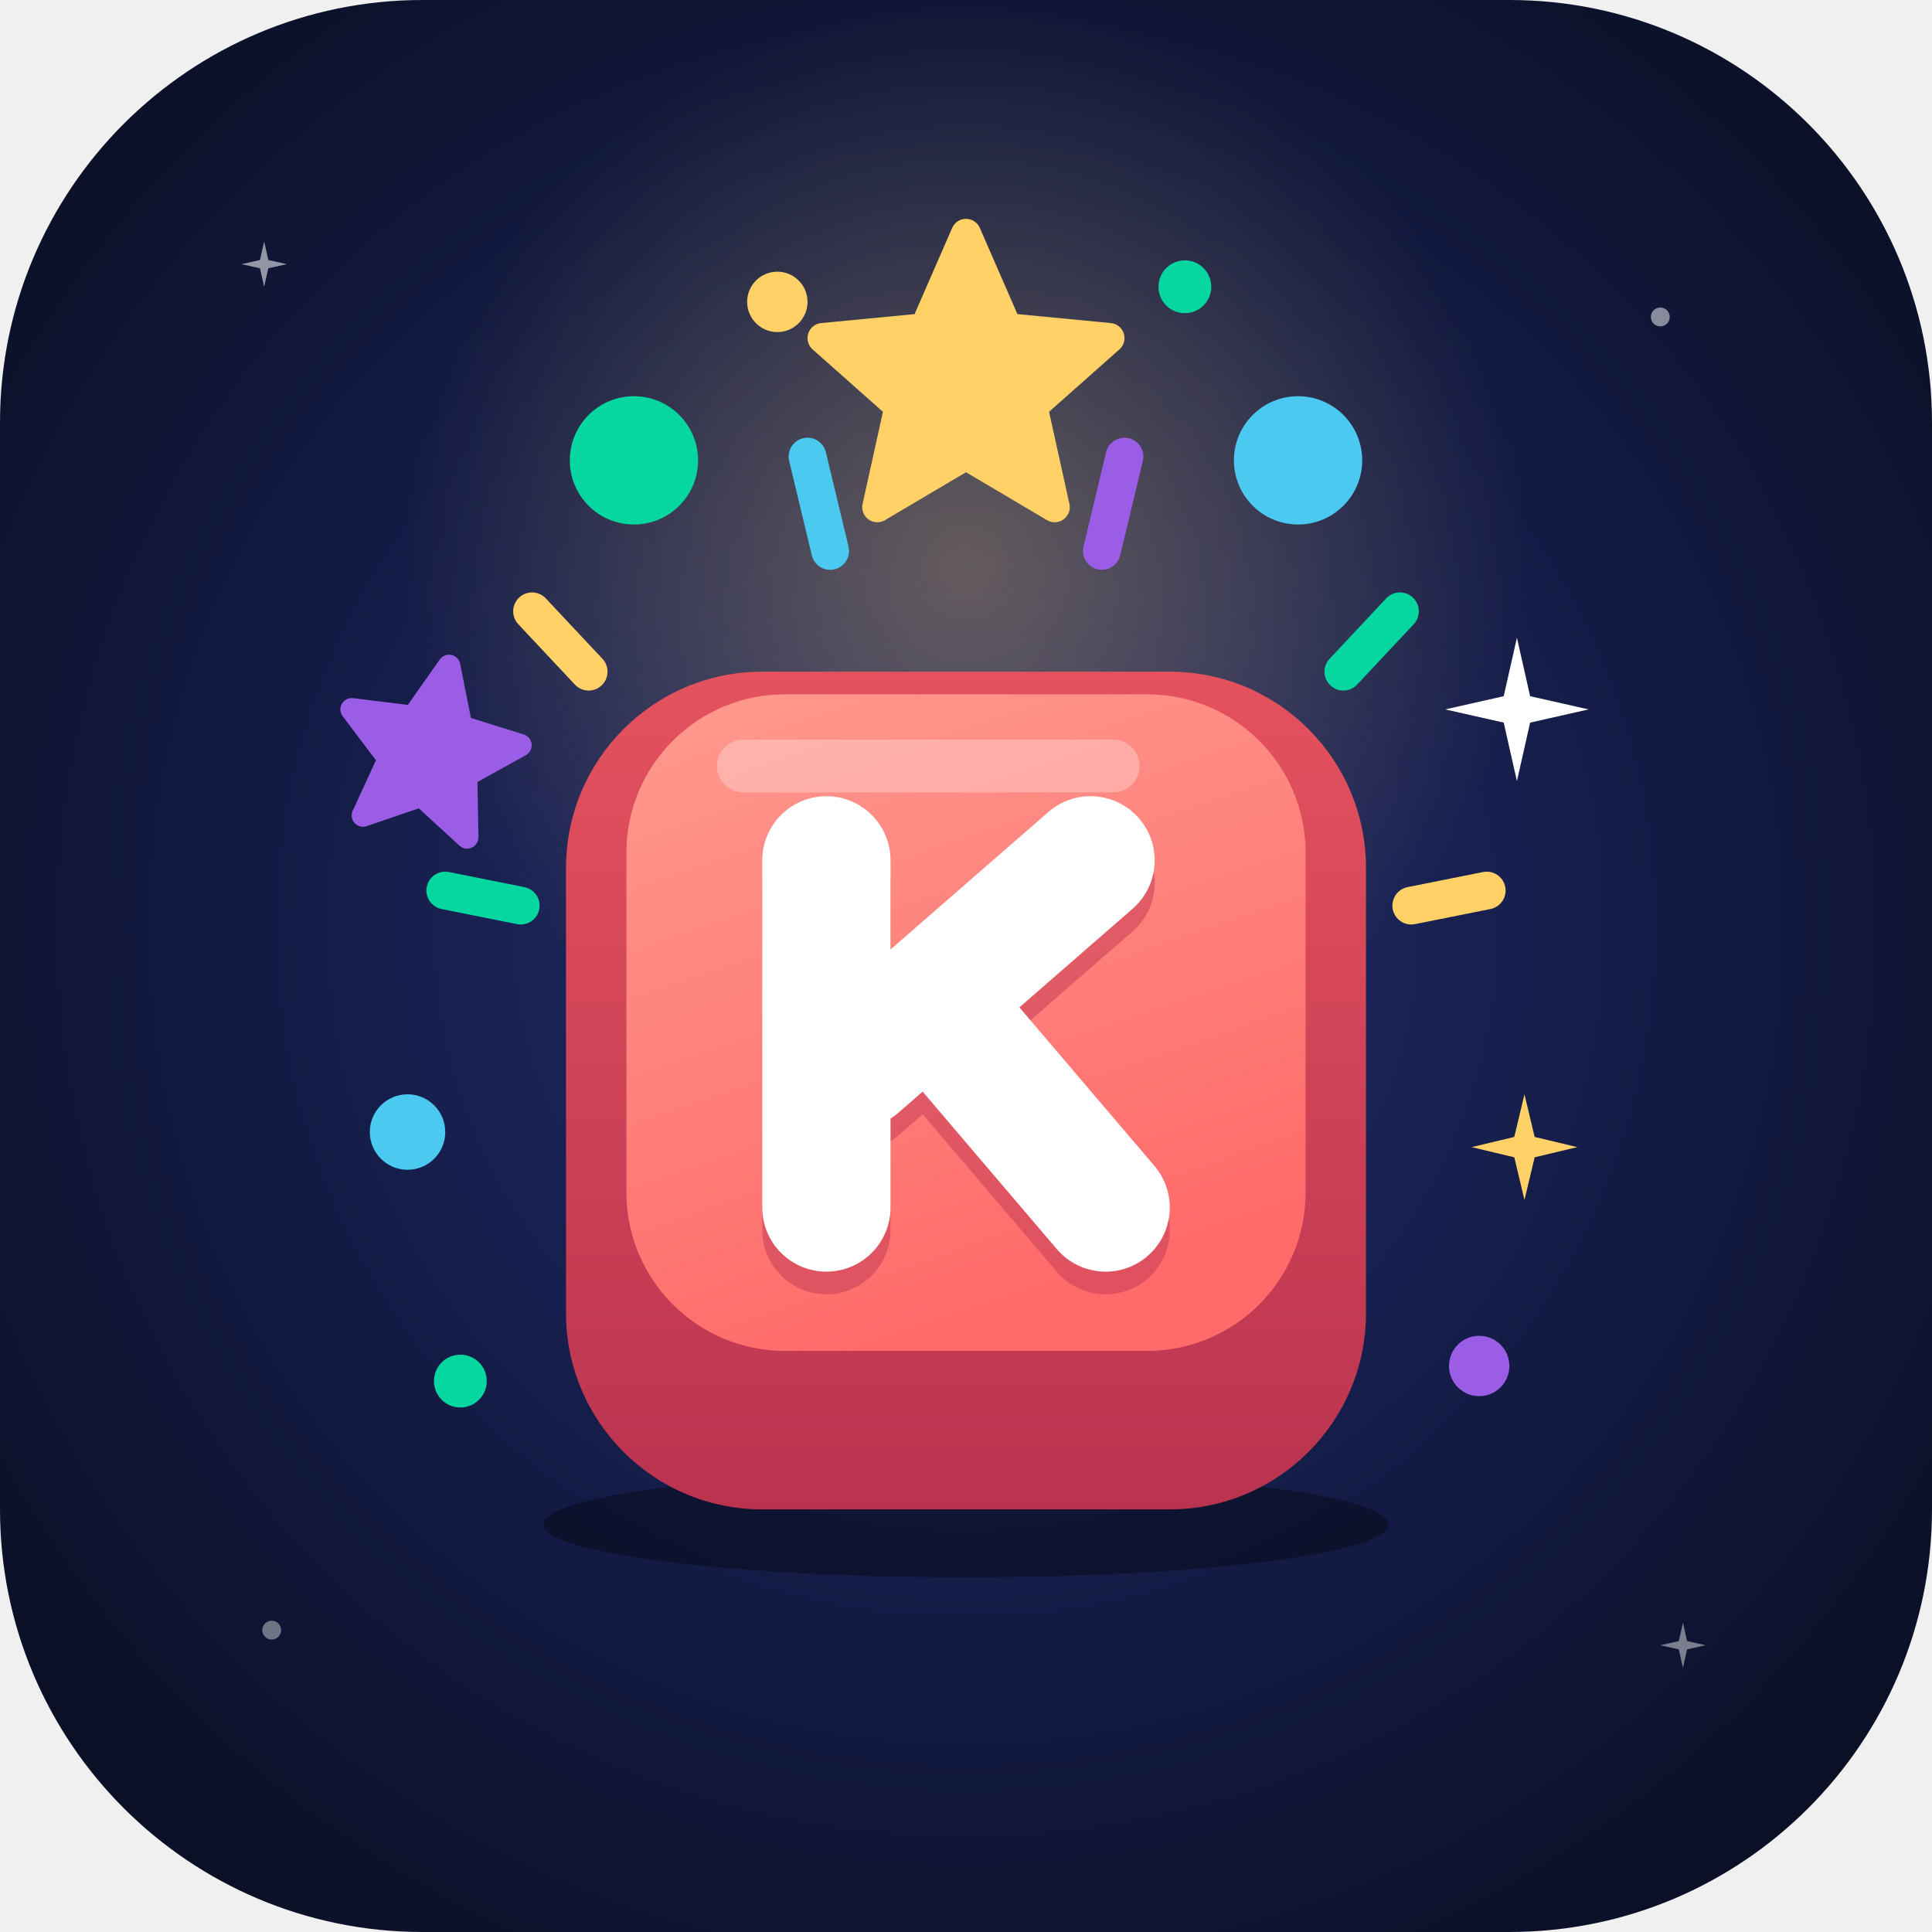
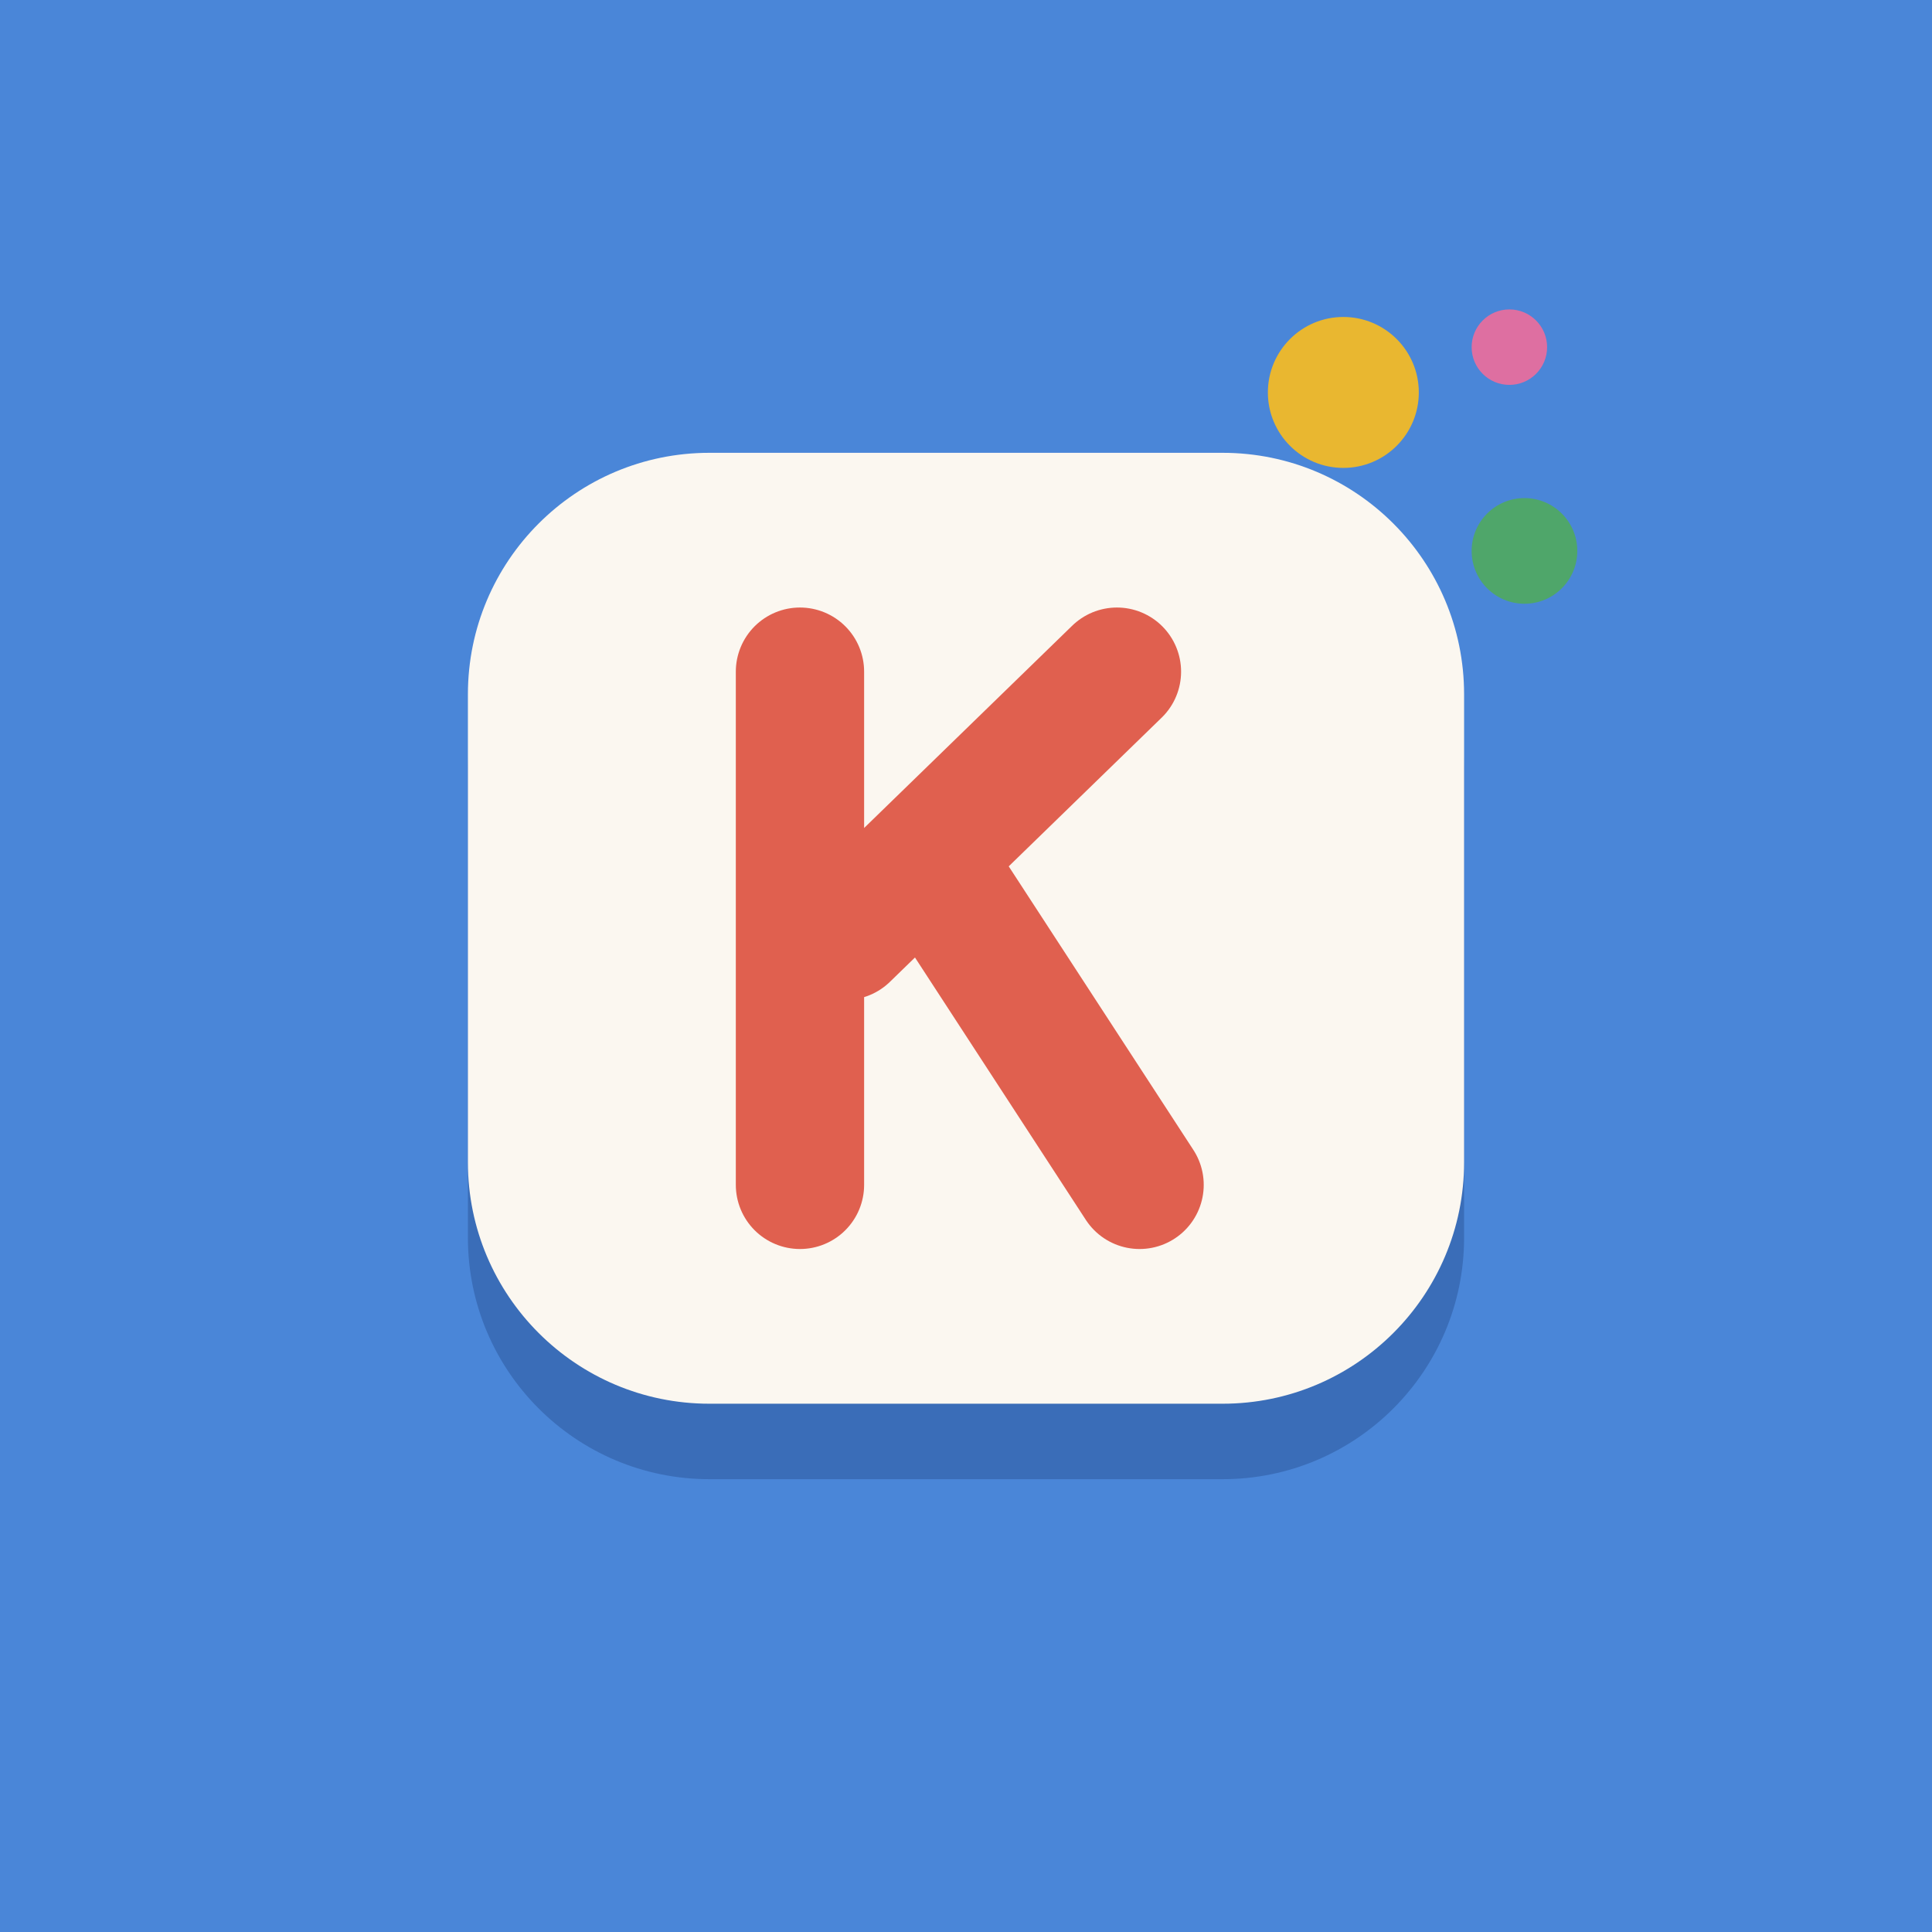
<svg xmlns="http://www.w3.org/2000/svg" viewBox="0 0 512 512" width="512" height="512">
-   <defs>
-     <radialGradient id="sky" cx="50%" cy="48%" r="62%">
-       <stop offset="0" stop-color="#232d6e" />
-       <stop offset="0.62" stop-color="#121a42" />
-       <stop offset="1" stop-color="#0b1026" />
-     </radialGradient>
-     <linearGradient id="capSide" x1="0" y1="0" x2="0" y2="1">
-       <stop offset="0" stop-color="#e5525e" />
-       <stop offset="1" stop-color="#b9334f" />
-     </linearGradient>
-     <linearGradient id="capTop" x1="0" y1="0" x2="0.35" y2="1">
-       <stop offset="0" stop-color="#ff9a8f" />
-       <stop offset="1" stop-color="#ff6b6b" />
-     </linearGradient>
-     <radialGradient id="glow" cx="50%" cy="50%" r="50%">
-       <stop offset="0" stop-color="#ffd166" stop-opacity="0.32" />
-       <stop offset="1" stop-color="#ffd166" stop-opacity="0" />
-     </radialGradient>
-   </defs>
-   <rect width="512" height="512" rx="112" fill="url(#sky)" />
-   <path d="M70 64L71.1 68.9L76 70L71.1 71.1L70 76L68.9 71.1L64 70L68.9 68.9Z" fill="#ffffff" opacity="0.55" />
-   <path d="M446 430L447.1 434.9L452 436L447.1 437.1L446 442L444.9 437.1L440 436L444.9 434.9Z" fill="#ffffff" opacity="0.45" />
-   <circle cx="440" cy="84" r="2.5" fill="#ffffff" opacity="0.5" />
-   <circle cx="72" cy="432" r="2.5" fill="#ffffff" opacity="0.4" />
-   <circle cx="256" cy="150" r="150" fill="url(#glow)" />
-   <g stroke-linecap="round" fill="none" stroke-width="10">
-     <path d="M220 146 214 121" stroke="#4cc9f0" />
-     <path d="M292 146 298 121" stroke="#9b5de5" />
-     <path d="M156 178 141 162" stroke="#ffd166" />
-     <path d="M356 178 371 162" stroke="#06d6a0" />
-     <path d="M138 240 118 236" stroke="#06d6a0" />
-     <path d="M374 240 394 236" stroke="#ffd166" />
-   </g>
-   <path d="M256 62L266.9 87L294 89.6L273.6 107.7L279.5 134.4L256 120.5L232.5 134.4L238.4 107.7L218 89.6L245.1 87Z" fill="#ffd166" stroke="#ffd166" stroke-width="8" stroke-linejoin="round" />
-   <circle cx="168" cy="122" r="17" fill="#06d6a0" />
-   <circle cx="344" cy="122" r="17" fill="#4cc9f0" />
-   <circle cx="206" cy="80" r="8" fill="#ffd166" />
-   <circle cx="314" cy="76" r="7" fill="#06d6a0" />
-   <path d="M119 176.5L122.2 192.6L137.9 197.5L123.5 205.5L123.8 221.9L111.7 210.8L96.2 216.1L103.1 201.1L93.2 188L109.5 190Z" fill="#9b5de5" stroke="#9b5de5" stroke-width="6" stroke-linejoin="round" />
-   <path d="M402 169L405.5 184.5L421 188L405.5 191.5L402 207L398.5 191.5L383 188L398.5 184.5Z" fill="#ffffff" />
-   <path d="M404 290L406.7 301.3L418 304L406.7 306.7L404 318L401.3 306.7L390 304L401.3 301.3Z" fill="#ffd166" />
-   <circle cx="108" cy="300" r="10" fill="#4cc9f0" />
-   <circle cx="392" cy="362" r="8" fill="#9b5de5" />
-   <circle cx="122" cy="366" r="7" fill="#06d6a0" />
-   <ellipse cx="256" cy="404" rx="112" ry="14" fill="#000000" opacity="0.35" />
-   <rect x="150" y="178" width="212" height="222" rx="52" fill="url(#capSide)" />
-   <rect x="166" y="184" width="180" height="174" rx="42" fill="url(#capTop)" />
-   <rect x="190" y="196" width="112" height="14" rx="7" fill="#ffffff" opacity="0.28" />
-   <g fill="none" stroke-linecap="round" stroke-linejoin="round" stroke-width="34">
-     <path d="M219 228V320M289 228 227 282M247 266 293 320" stroke="#c63c55" opacity="0.55" transform="translate(0 6)" />
-     <path d="M219 228V320M289 228 227 282M247 266 293 320" stroke="#ffffff" />
-   </g>
+   <rect width="512" height="512" fill="#4A86D8" />
+   <rect x="124" y="140" width="264" height="252" rx="64" fill="#3A6DB8" />
+   <rect x="124" y="120" width="264" height="252" rx="64" fill="#FBF7F0" />
+   <path d="M212 178v136M296 178l-72 70M246 228l56 86" fill="none" stroke="#E0604F" stroke-width="34" stroke-linecap="round" stroke-linejoin="round" />
+   <circle cx="356" cy="104" r="20" fill="#E9B730" />
+   <circle cx="404" cy="146" r="14" fill="#4FA66A" />
+   <circle cx="400" cy="92" r="10" fill="#DE6FA1" />
</svg>
